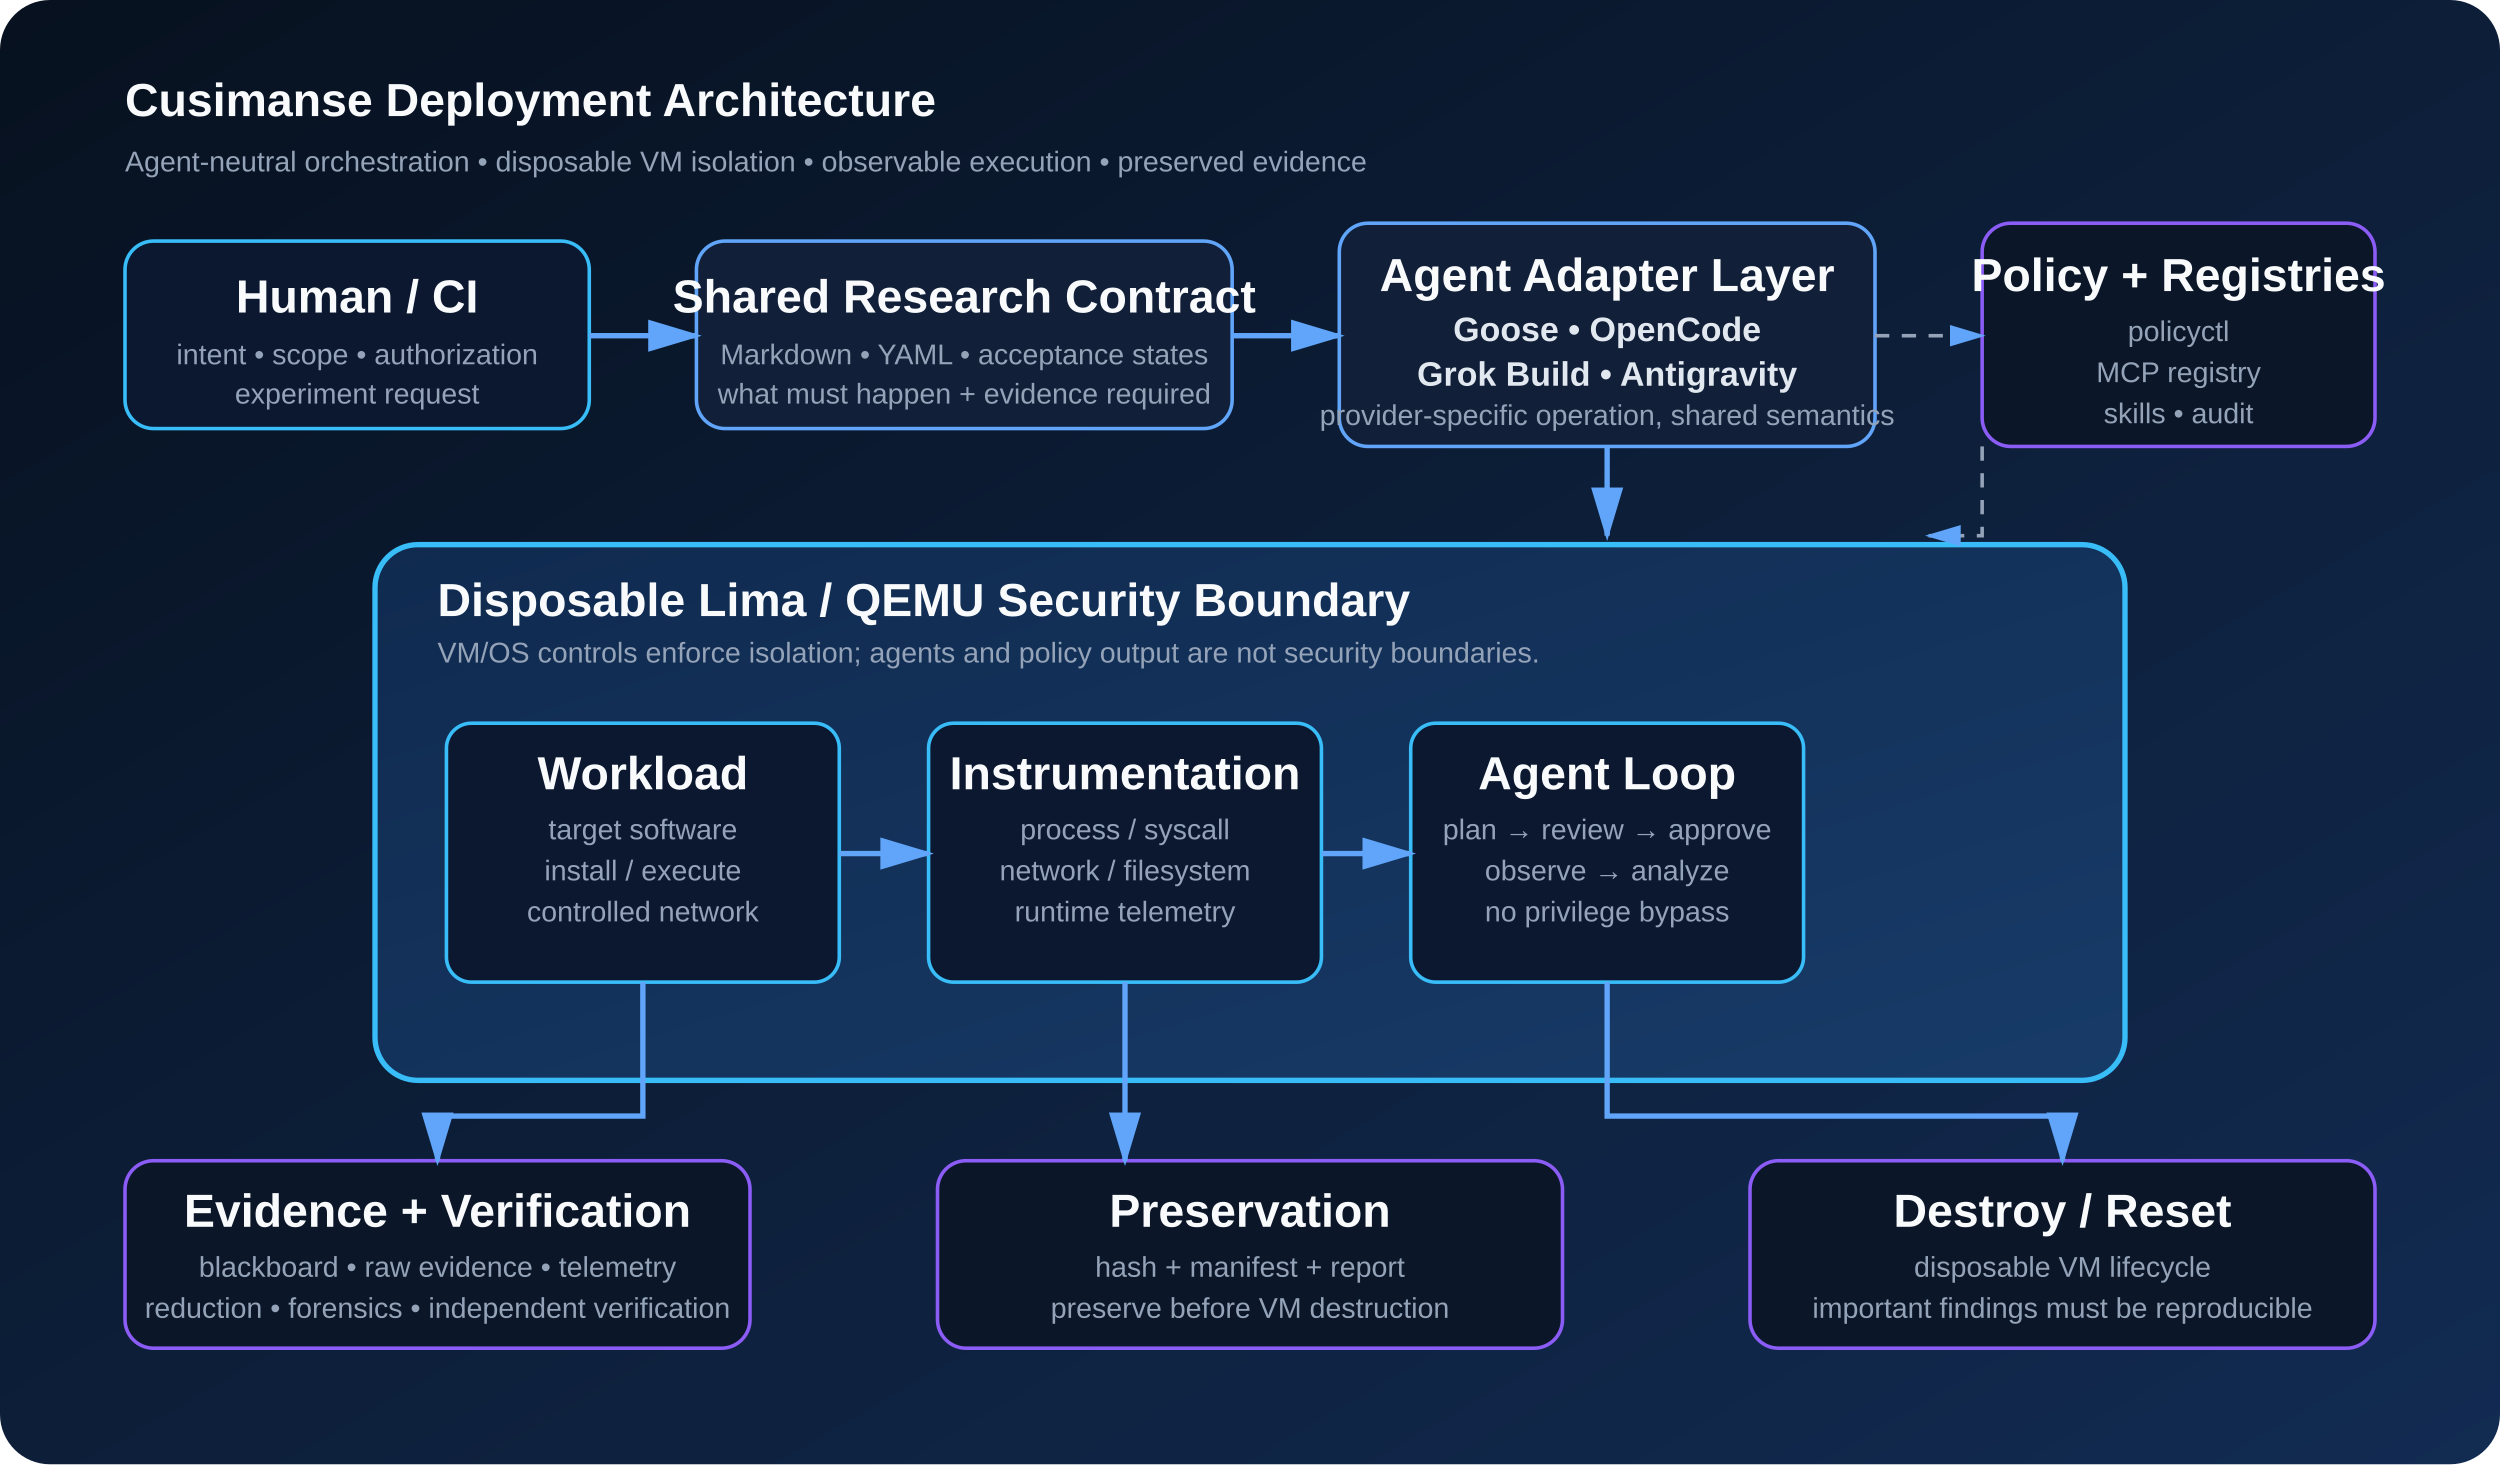
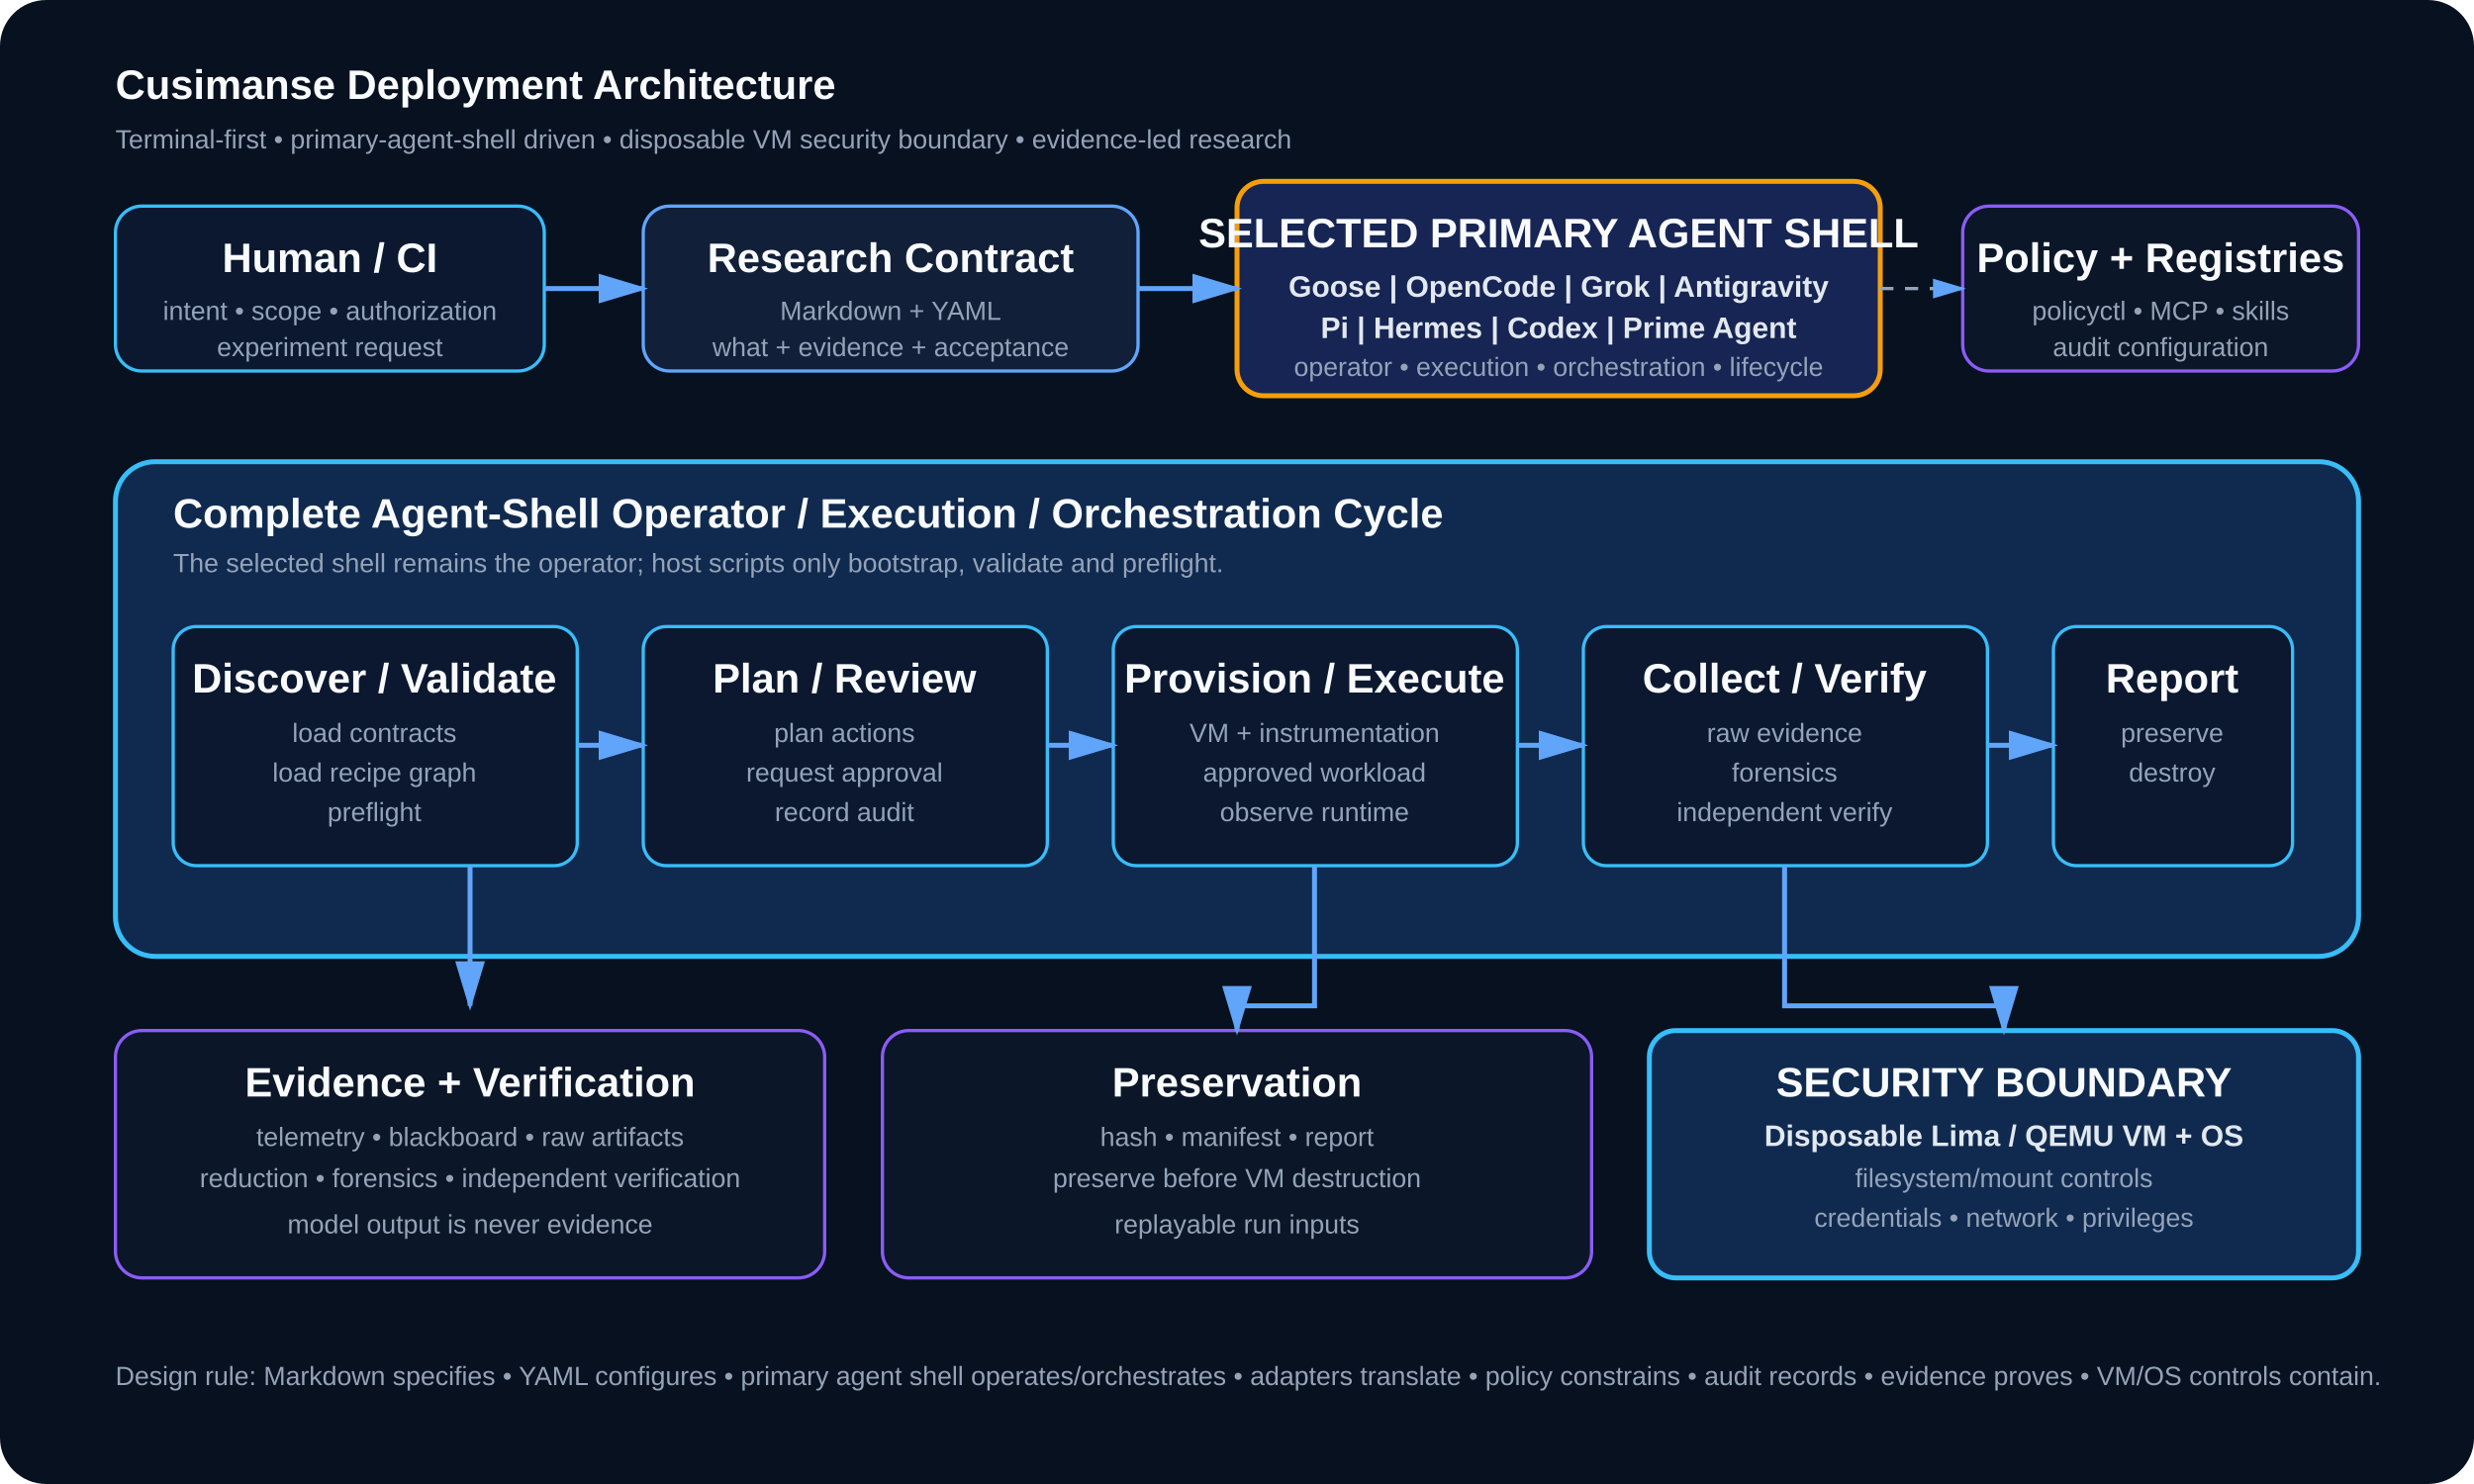
- <svg xmlns="http://www.w3.org/2000/svg" width="1400" height="820" viewBox="0 0 1400 820" role="img" aria-labelledby="title desc">
+ <svg xmlns="http://www.w3.org/2000/svg" width="1500" height="900" viewBox="0 0 1500 900" role="img" aria-labelledby="title desc">
  <defs>
-     <linearGradient id="bg" x1="0" y1="0" x2="1" y2="1">
-       <stop offset="0" stop-color="#07111f" />
-       <stop offset="1" stop-color="#122b52" />
-     </linearGradient>
-     <linearGradient id="vm" x1="0" y1="0" x2="1" y2="1">
-       <stop offset="0" stop-color="#102a4f" />
-       <stop offset="1" stop-color="#173b68" />
-     </linearGradient>
-     <filter id="shadow">
-       <feGaussianBlur stdDeviation="5" />
-     </filter>
+     <style>.h{font:700 25px Arial,sans-serif;fill:#f8fafc}.t{font:600 18px Arial,sans-serif;fill:#e2e8f0}.s{font:16px Arial,sans-serif;fill:#94a3b8}.a{fill:#0b1830;stroke:#38bdf8;stroke-width:2}.b{fill:#111f38;stroke:#60a5fa;stroke-width:2}.v{fill:#102a4f;stroke:#38bdf8;stroke-width:3}.e{fill:#0b1628;stroke:#8b5cf6;stroke-width:2}.p{fill:#172554;stroke:#f59e0b;stroke-width:3}.line{fill:none;stroke:#60a5fa;stroke-width:3;marker-end:url(#arrow)}.dash{fill:none;stroke:#94a3b8;stroke-width:2;stroke-dasharray:8 7;marker-end:url(#arrow)}</style>
    <marker id="arrow" markerWidth="10" markerHeight="10" refX="9" refY="3" orient="auto">
      <path d="M0,0 L10,3 L0,6 Z" fill="#60a5fa" />
    </marker>
-     <style>
-       .h{font:700 26px Arial, sans-serif;fill:#f8fafc}.t{font:600 19px Arial, sans-serif;fill:#e2e8f0}.s{font:16px Arial, sans-serif;fill:#94a3b8}.a{fill:#0b1830;stroke:#38bdf8;stroke-width:2}.b{fill:#111f38;stroke:#60a5fa;stroke-width:2}.v{fill:url(#vm);stroke:#38bdf8;stroke-width:3}.e{fill:#0b1628;stroke:#8b5cf6;stroke-width:2}.line{fill:none;stroke:#60a5fa;stroke-width:3;marker-end:url(#arrow)}.dash{fill:none;stroke:#94a3b8;stroke-width:2;stroke-dasharray:8 7;marker-end:url(#arrow)}
-     </style>
  </defs>
-   <rect width="1400" height="820" rx="28" fill="url(#bg)" />
-   <text x="70" y="65" class="h" font-size="34">Cusimanse Deployment Architecture</text>
-   <text x="70" y="96" class="s">Agent-neutral orchestration • disposable VM isolation • observable execution • preserved evidence</text>
-   <rect x="70" y="135" width="260" height="105" rx="16" class="a" />
-   <text x="200" y="175" text-anchor="middle" class="h">Human / CI</text>
-   <text x="200" y="204" text-anchor="middle" class="s">intent • scope • authorization</text>
-   <text x="200" y="226" text-anchor="middle" class="s">experiment request</text>
-   <rect x="390" y="135" width="300" height="105" rx="16" class="b" />
-   <text x="540" y="175" text-anchor="middle" class="h">Shared Research Contract</text>
-   <text x="540" y="204" text-anchor="middle" class="s">Markdown • YAML • acceptance states</text>
-   <text x="540" y="226" text-anchor="middle" class="s">what must happen + evidence required</text>
-   <rect x="750" y="125" width="300" height="125" rx="16" class="b" />
-   <text x="900" y="163" text-anchor="middle" class="h">Agent Adapter Layer</text>
-   <text x="900" y="191" text-anchor="middle" class="t">Goose • OpenCode</text>
-   <text x="900" y="216" text-anchor="middle" class="t">Grok Build • Antigravity</text>
-   <text x="900" y="238" text-anchor="middle" class="s">provider-specific operation, shared semantics</text>
-   <rect x="1110" y="125" width="220" height="125" rx="16" class="e" />
-   <text x="1220" y="163" text-anchor="middle" class="h">Policy + Registries</text>
-   <text x="1220" y="191" text-anchor="middle" class="s">policyctl</text>
-   <text x="1220" y="214" text-anchor="middle" class="s">MCP registry</text>
-   <text x="1220" y="237" text-anchor="middle" class="s">skills • audit</text>
-   <path d="M330 188 H390" class="line" />
-   <path d="M690 188 H750" class="line" />
-   <path d="M1050 188 H1110" class="dash" />
-   <rect x="210" y="305" width="980" height="300" rx="24" class="v" />
-   <text x="245" y="345" class="h">Disposable Lima / QEMU Security Boundary</text>
-   <text x="245" y="371" class="s">VM/OS controls enforce isolation; agents and policy output are not security boundaries.</text>
-   <rect x="250" y="405" width="220" height="145" rx="14" class="a" />
-   <text x="360" y="442" text-anchor="middle" class="h">Workload</text>
-   <text x="360" y="470" text-anchor="middle" class="s">target software</text>
-   <text x="360" y="493" text-anchor="middle" class="s">install / execute</text>
-   <text x="360" y="516" text-anchor="middle" class="s">controlled network</text>
-   <rect x="520" y="405" width="220" height="145" rx="14" class="a" />
-   <text x="630" y="442" text-anchor="middle" class="h">Instrumentation</text>
-   <text x="630" y="470" text-anchor="middle" class="s">process / syscall</text>
-   <text x="630" y="493" text-anchor="middle" class="s">network / filesystem</text>
-   <text x="630" y="516" text-anchor="middle" class="s">runtime telemetry</text>
-   <rect x="790" y="405" width="220" height="145" rx="14" class="a" />
-   <text x="900" y="442" text-anchor="middle" class="h">Agent Loop</text>
-   <text x="900" y="470" text-anchor="middle" class="s">plan → review → approve</text>
-   <text x="900" y="493" text-anchor="middle" class="s">observe → analyze</text>
-   <text x="900" y="516" text-anchor="middle" class="s">no privilege bypass</text>
-   <path d="M470 478 H520" class="line" />
-   <path d="M740 478 H790" class="line" />
-   <path d="M1110 250 V300 H1080" class="dash" />
-   <path d="M900 250 V300" class="line" />
-   <rect x="70" y="650" width="350" height="105" rx="16" class="e" />
-   <text x="245" y="687" text-anchor="middle" class="h">Evidence + Verification</text>
-   <text x="245" y="715" text-anchor="middle" class="s">blackboard • raw evidence • telemetry</text>
-   <text x="245" y="738" text-anchor="middle" class="s">reduction • forensics • independent verification</text>
-   <rect x="525" y="650" width="350" height="105" rx="16" class="e" />
-   <text x="700" y="687" text-anchor="middle" class="h">Preservation</text>
-   <text x="700" y="715" text-anchor="middle" class="s">hash + manifest + report</text>
-   <text x="700" y="738" text-anchor="middle" class="s">preserve before VM destruction</text>
-   <rect x="980" y="650" width="350" height="105" rx="16" class="e" />
-   <text x="1155" y="687" text-anchor="middle" class="h">Destroy / Reset</text>
-   <text x="1155" y="715" text-anchor="middle" class="s">disposable VM lifecycle</text>
-   <text x="1155" y="738" text-anchor="middle" class="s">important findings must be reproducible</text>
-   <path d="M360 550 V625 H245 V650" class="line" />
-   <path d="M630 550 V650" class="line" />
-   <path d="M900 550 V625 H1155 V650" class="line" />
+   <rect width="1500" height="900" rx="28" fill="#07111f" />
+   <text x="70" y="60" class="h" font-size="34">Cusimanse Deployment Architecture</text>
+   <text x="70" y="90" class="s">Terminal-first • primary-agent-shell driven • disposable VM security boundary • evidence-led research</text>
+   <rect x="70" y="125" width="260" height="100" rx="16" class="a" />
+   <text x="200" y="165" text-anchor="middle" class="h">Human / CI</text>
+   <text x="200" y="194" text-anchor="middle" class="s">intent • scope • authorization</text>
+   <text x="200" y="216" text-anchor="middle" class="s">experiment request</text>
+   <rect x="390" y="125" width="300" height="100" rx="16" class="b" />
+   <text x="540" y="165" text-anchor="middle" class="h">Research Contract</text>
+   <text x="540" y="194" text-anchor="middle" class="s">Markdown + YAML</text>
+   <text x="540" y="216" text-anchor="middle" class="s">what + evidence + acceptance</text>
+   <rect x="750" y="110" width="390" height="130" rx="16" class="p" />
+   <text x="945" y="150" text-anchor="middle" class="h">SELECTED PRIMARY AGENT SHELL</text>
+   <text x="945" y="180" text-anchor="middle" class="t">Goose | OpenCode | Grok | Antigravity</text>
+   <text x="945" y="205" text-anchor="middle" class="t">Pi | Hermes | Codex | Prime Agent</text>
+   <text x="945" y="228" text-anchor="middle" class="s">operator • execution • orchestration • lifecycle</text>
+   <rect x="1190" y="125" width="240" height="100" rx="16" class="e" />
+   <text x="1310" y="165" text-anchor="middle" class="h">Policy + Registries</text>
+   <text x="1310" y="194" text-anchor="middle" class="s">policyctl • MCP • skills</text>
+   <text x="1310" y="216" text-anchor="middle" class="s">audit configuration</text>
+   <path d="M330 175 H390" class="line" />
+   <path d="M690 175 H750" class="line" />
+   <path d="M1140 175 H1190" class="dash" />
+   <rect x="70" y="280" width="1360" height="300" rx="24" class="v" />
+   <text x="105" y="320" class="h">Complete Agent-Shell Operator / Execution / Orchestration Cycle</text>
+   <text x="105" y="347" class="s">The selected shell remains the operator; host scripts only bootstrap, validate and preflight.</text>
+   <rect x="105" y="380" width="245" height="145" rx="14" class="a" />
+   <text x="227" y="420" text-anchor="middle" class="h">Discover / Validate</text>
+   <text x="227" y="450" text-anchor="middle" class="s">load contracts</text>
+   <text x="227" y="474" text-anchor="middle" class="s">load recipe graph</text>
+   <text x="227" y="498" text-anchor="middle" class="s">preflight</text>
+   <rect x="390" y="380" width="245" height="145" rx="14" class="a" />
+   <text x="512" y="420" text-anchor="middle" class="h">Plan / Review</text>
+   <text x="512" y="450" text-anchor="middle" class="s">plan actions</text>
+   <text x="512" y="474" text-anchor="middle" class="s">request approval</text>
+   <text x="512" y="498" text-anchor="middle" class="s">record audit</text>
+   <rect x="675" y="380" width="245" height="145" rx="14" class="a" />
+   <text x="797" y="420" text-anchor="middle" class="h">Provision / Execute</text>
+   <text x="797" y="450" text-anchor="middle" class="s">VM + instrumentation</text>
+   <text x="797" y="474" text-anchor="middle" class="s">approved workload</text>
+   <text x="797" y="498" text-anchor="middle" class="s">observe runtime</text>
+   <rect x="960" y="380" width="245" height="145" rx="14" class="a" />
+   <text x="1082" y="420" text-anchor="middle" class="h">Collect / Verify</text>
+   <text x="1082" y="450" text-anchor="middle" class="s">raw evidence</text>
+   <text x="1082" y="474" text-anchor="middle" class="s">forensics</text>
+   <text x="1082" y="498" text-anchor="middle" class="s">independent verify</text>
+   <rect x="1245" y="380" width="145" height="145" rx="14" class="a" />
+   <text x="1317" y="420" text-anchor="middle" class="h">Report</text>
+   <text x="1317" y="450" text-anchor="middle" class="s">preserve</text>
+   <text x="1317" y="474" text-anchor="middle" class="s">destroy</text>
+   <path d="M350 452 H390" class="line" />
+   <path d="M635 452 H675" class="line" />
+   <path d="M920 452 H960" class="line" />
+   <path d="M1205 452 H1245" class="line" />
+   <rect x="70" y="625" width="430" height="150" rx="16" class="e" />
+   <text x="285" y="665" text-anchor="middle" class="h">Evidence + Verification</text>
+   <text x="285" y="695" text-anchor="middle" class="s">telemetry • blackboard • raw artifacts</text>
+   <text x="285" y="720" text-anchor="middle" class="s">reduction • forensics • independent verification</text>
+   <text x="285" y="748" text-anchor="middle" class="s">model output is never evidence</text>
+   <rect x="535" y="625" width="430" height="150" rx="16" class="e" />
+   <text x="750" y="665" text-anchor="middle" class="h">Preservation</text>
+   <text x="750" y="695" text-anchor="middle" class="s">hash • manifest • report</text>
+   <text x="750" y="720" text-anchor="middle" class="s">preserve before VM destruction</text>
+   <text x="750" y="748" text-anchor="middle" class="s">replayable run inputs</text>
+   <rect x="1000" y="625" width="430" height="150" rx="16" class="v" />
+   <text x="1215" y="665" text-anchor="middle" class="h">SECURITY BOUNDARY</text>
+   <text x="1215" y="695" text-anchor="middle" class="t">Disposable Lima / QEMU VM + OS</text>
+   <text x="1215" y="720" text-anchor="middle" class="s">filesystem/mount controls</text>
+   <text x="1215" y="744" text-anchor="middle" class="s">credentials • network • privileges</text>
+   <path d="M285 525 V610" class="line" />
+   <path d="M797 525 V610 H750 V625" class="line" />
+   <path d="M1082 525 V610 H1215 V625" class="line" />
+   <text x="70" y="840" class="s">Design rule: Markdown specifies • YAML configures • primary agent shell operates/orchestrates • adapters translate • policy constrains • audit records • evidence proves • VM/OS controls contain.</text>
</svg>
